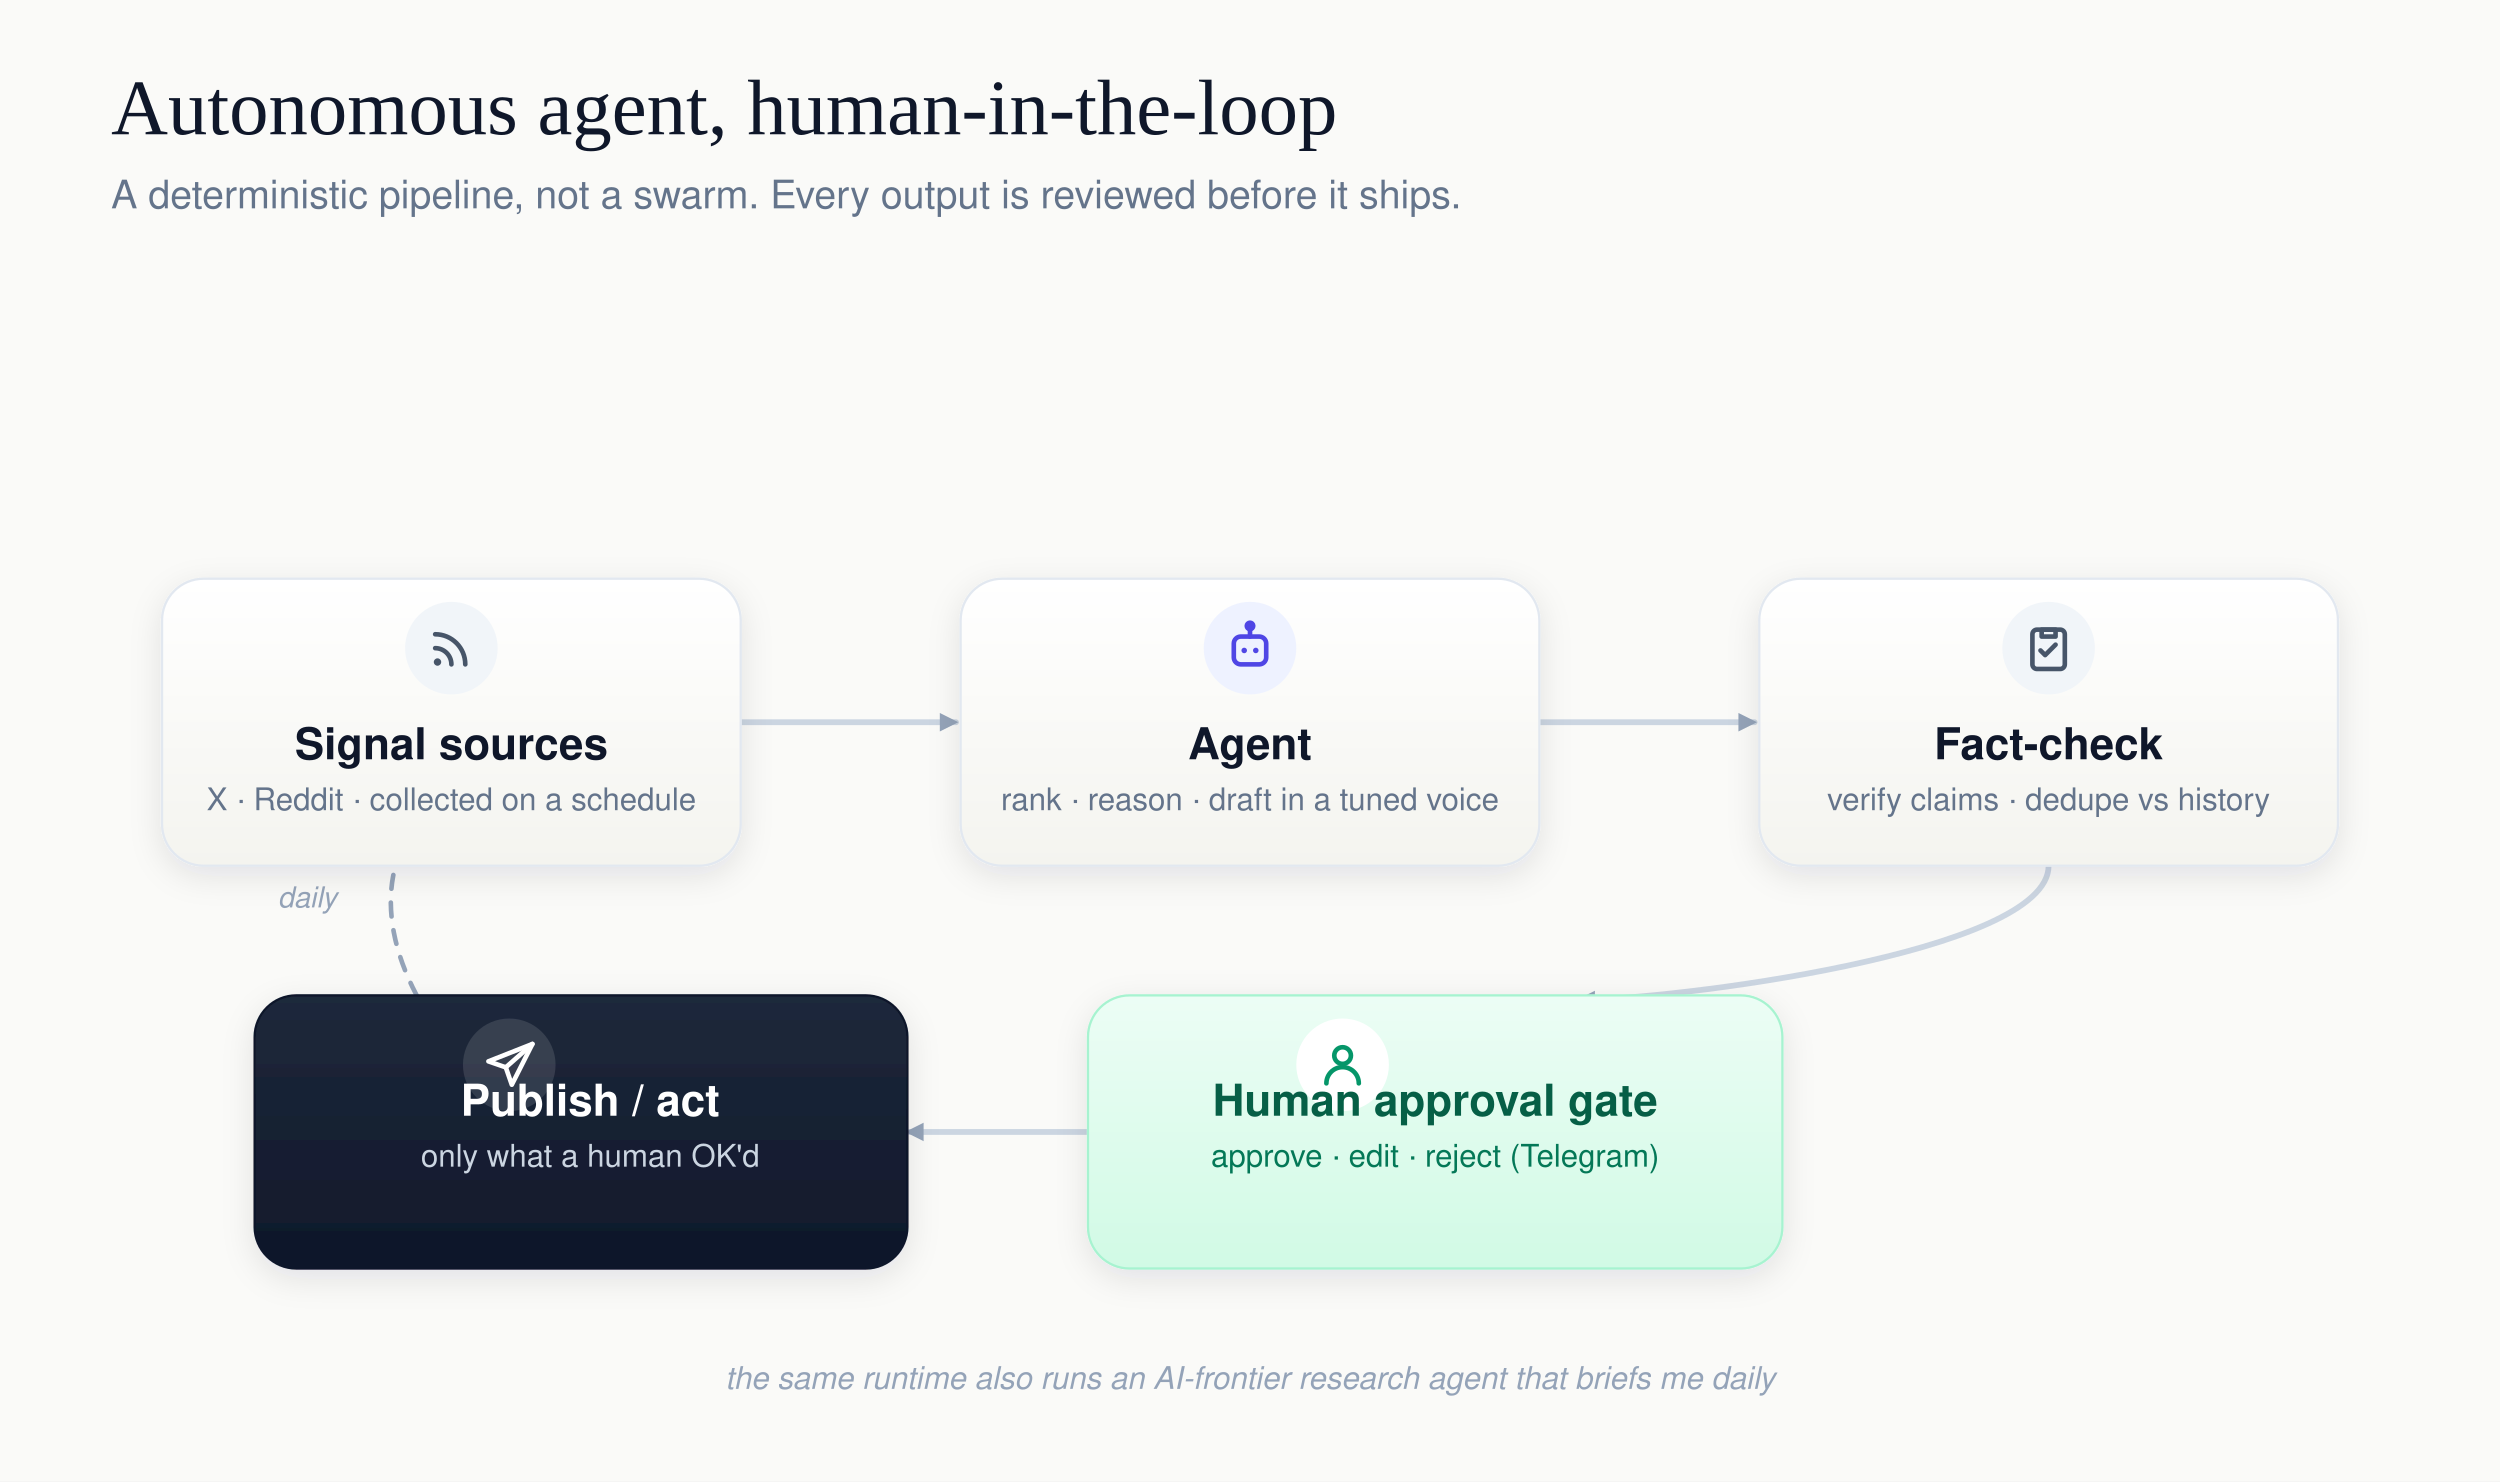
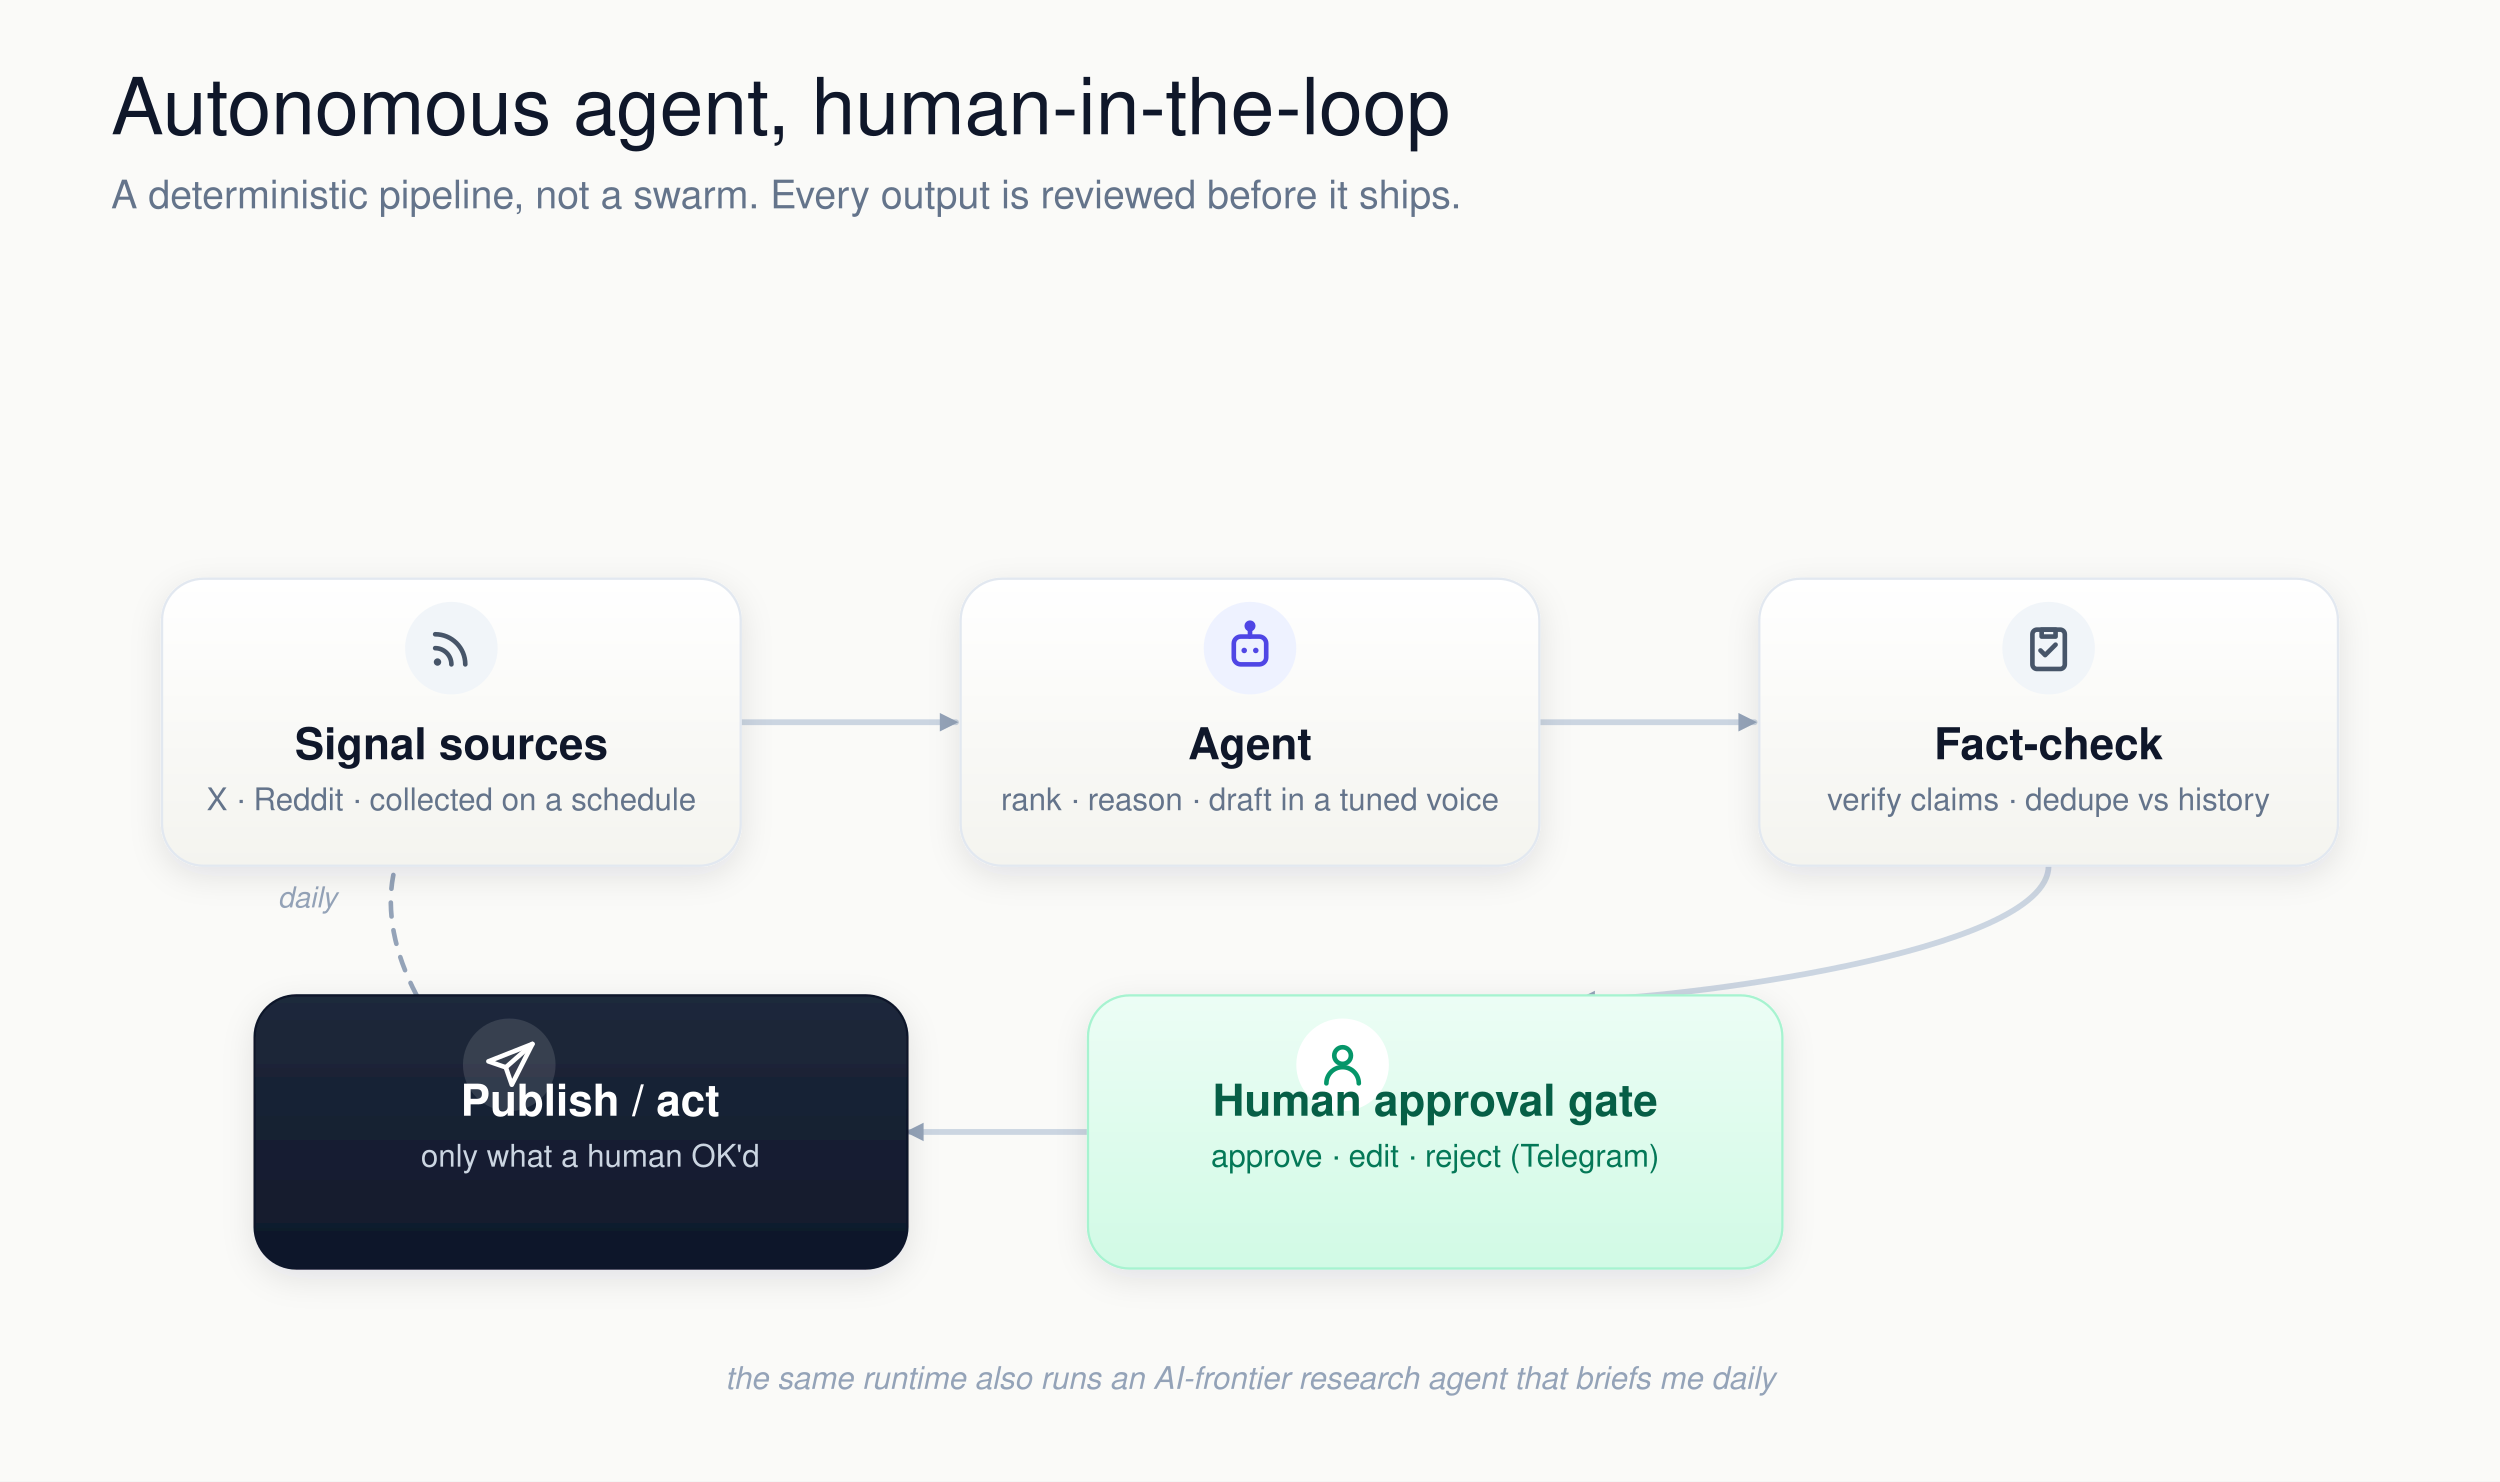
<svg xmlns="http://www.w3.org/2000/svg" viewBox="0 0 1080 640" font-family="-apple-system, BlinkMacSystemFont, 'Segoe UI', Helvetica, Arial, sans-serif">
  <defs>
    <linearGradient id="card" x1="0" y1="0" x2="0" y2="1">
      <stop offset="0" stop-color="#FFFFFF" />
      <stop offset="1" stop-color="#F4F4EF" />
    </linearGradient>
    <linearGradient id="emerald" x1="0" y1="0" x2="0" y2="1">
      <stop offset="0" stop-color="#ECFDF5" />
      <stop offset="1" stop-color="#D1FAE5" />
    </linearGradient>
    <linearGradient id="dark" x1="0" y1="0" x2="0" y2="1">
      <stop offset="0" stop-color="#1E293B" />
      <stop offset="1" stop-color="#0F172A" />
    </linearGradient>
    <filter id="shadow" x="-20%" y="-20%" width="140%" height="150%">
      <feDropShadow dx="0" dy="4" stdDeviation="7" flood-color="#0F172A" flood-opacity="0.10" />
    </filter>
    <marker id="arrow" markerWidth="12" markerHeight="12" refX="7" refY="4" orient="auto" markerUnits="userSpaceOnUse">
      <path d="M0,0 L8,4 L0,8 Z" fill="#94A3B8" />
    </marker>
  </defs>
  <rect width="1080" height="640" fill="#FAFAF8" />
-   <text x="48" y="58" font-family="Georgia, 'Times New Roman', serif" font-size="34" fill="#0F172A">Autonomous agent, human-in-the-loop</text>
+   <text x="48" y="58" font-family="'Cabinet Grotesk', -apple-system, BlinkMacSystemFont, 'Segoe UI', Helvetica, Arial, sans-serif" font-size="34" fill="#0F172A">Autonomous agent, human-in-the-loop</text>
  <text x="48" y="90" font-size="17" fill="#64748B">A deterministic pipeline, not a swarm. Every output is reviewed before it ships.</text>
  <g stroke="#CBD5E1" stroke-width="2.5" fill="none" stroke-linecap="round">
    <path d="M320,312 L413,312" marker-end="url(#arrow)" />
    <path d="M665,312 L758,312" marker-end="url(#arrow)" />
    <path d="M885,374 C885,412 720,432 682,432" marker-end="url(#arrow)" />
    <path d="M470,489 L392,489" marker-end="url(#arrow)" />
  </g>
  <g stroke="#94A3B8" stroke-width="2" fill="none" stroke-dasharray="6 6" stroke-linecap="round">
    <path d="M180,430 C160,392 168,360 195,340" marker-end="url(#arrow)" />
  </g>
  <text x="120" y="392" font-size="12.5" fill="#94A3B8" font-style="italic">daily</text>
  <g filter="url(#shadow)">
    <rect x="70" y="250" width="250" height="124" rx="18" fill="url(#card)" stroke="#E2E8F0" />
  </g>
  <circle cx="195" cy="280" r="20" fill="#F1F5F9" />
  <g transform="translate(183,268)" stroke="#475569" stroke-width="2" fill="none" stroke-linecap="round">
    <circle cx="6" cy="18" r="1.6" fill="#475569" stroke="none" />
    <path d="M5 12 a7 7 0 0 1 7 7" />
    <path d="M5 6 a13 13 0 0 1 13 13" />
  </g>
  <text x="195" y="328" text-anchor="middle" font-size="19" font-weight="600" fill="#0F172A">Signal sources</text>
  <text x="195" y="350" text-anchor="middle" font-size="13.5" fill="#64748B">X · Reddit · collected on a schedule</text>
  <g filter="url(#shadow)">
    <rect x="415" y="250" width="250" height="124" rx="18" fill="url(#card)" stroke="#E2E8F0" />
  </g>
  <circle cx="540" cy="280" r="20" fill="#EEF2FF" />
  <g transform="translate(528,268)" fill="none" stroke="#4F46E5" stroke-width="2" stroke-linejoin="round" stroke-linecap="round">
    <rect x="5" y="7" width="14" height="12" rx="3" />
    <line x1="12" y1="7" x2="12" y2="3.5" />
    <circle cx="12" cy="2.4" r="1.4" fill="#4F46E5" />
    <circle cx="9.5" cy="13" r="1.2" fill="#4F46E5" stroke="none" />
    <circle cx="14.5" cy="13" r="1.2" fill="#4F46E5" stroke="none" />
  </g>
  <text x="540" y="328" text-anchor="middle" font-size="19" font-weight="600" fill="#0F172A">Agent</text>
  <text x="540" y="350" text-anchor="middle" font-size="13.5" fill="#64748B">rank · reason · draft in a tuned voice</text>
  <g filter="url(#shadow)">
    <rect x="760" y="250" width="250" height="124" rx="18" fill="url(#card)" stroke="#E2E8F0" />
  </g>
  <circle cx="885" cy="280" r="20" fill="#F1F5F9" />
  <g transform="translate(873,268)" fill="none" stroke="#475569" stroke-width="2" stroke-linejoin="round" stroke-linecap="round">
    <rect x="5" y="4" width="14" height="17" rx="2" />
    <path d="M9 4 h6 v3 h-6 z" />
    <path d="M8.5 13 l2 2 l4.5 -4.5" />
  </g>
  <text x="885" y="328" text-anchor="middle" font-size="19" font-weight="600" fill="#0F172A">Fact-check</text>
  <text x="885" y="350" text-anchor="middle" font-size="13.5" fill="#64748B">verify claims · dedupe vs history</text>
  <g filter="url(#shadow)">
    <rect x="470" y="430" width="300" height="118" rx="18" fill="url(#emerald)" stroke="#A7F3D0" />
  </g>
  <circle cx="580" cy="460" r="20" fill="#FFFFFF" />
  <g transform="translate(568,448)" fill="none" stroke="#059669" stroke-width="2" stroke-linejoin="round" stroke-linecap="round">
    <circle cx="12" cy="8" r="3.6" />
    <path d="M5 20 a7 7 0 0 1 14 0" />
  </g>
  <text x="620" y="482" text-anchor="middle" font-size="19" font-weight="600" fill="#065F46">Human approval gate</text>
  <text x="620" y="504" text-anchor="middle" font-size="13.5" fill="#047857">approve · edit · reject (Telegram)</text>
  <g filter="url(#shadow)">
    <rect x="110" y="430" width="282" height="118" rx="18" fill="url(#dark)" stroke="#0F172A" />
  </g>
  <circle cx="220" cy="460" r="20" fill="#FFFFFF" fill-opacity="0.12" />
  <g transform="translate(208,448)" fill="none" stroke="#FFFFFF" stroke-width="2" stroke-linejoin="round" stroke-linecap="round">
    <path d="M22 3 L3 10.5 l7.5 2.6 l2.6 7.5 z" />
    <path d="M22 3 L10.5 13.1" />
  </g>
  <text x="255" y="482" text-anchor="middle" font-size="19" font-weight="600" fill="#FFFFFF">Publish / act</text>
  <text x="255" y="504" text-anchor="middle" font-size="13.5" fill="#CBD5E1">only what a human OK'd</text>
  <text x="540" y="600" text-anchor="middle" font-size="13.5" fill="#94A3B8" font-style="italic">the same runtime also runs an AI-frontier research agent that briefs me daily</text>
</svg>
